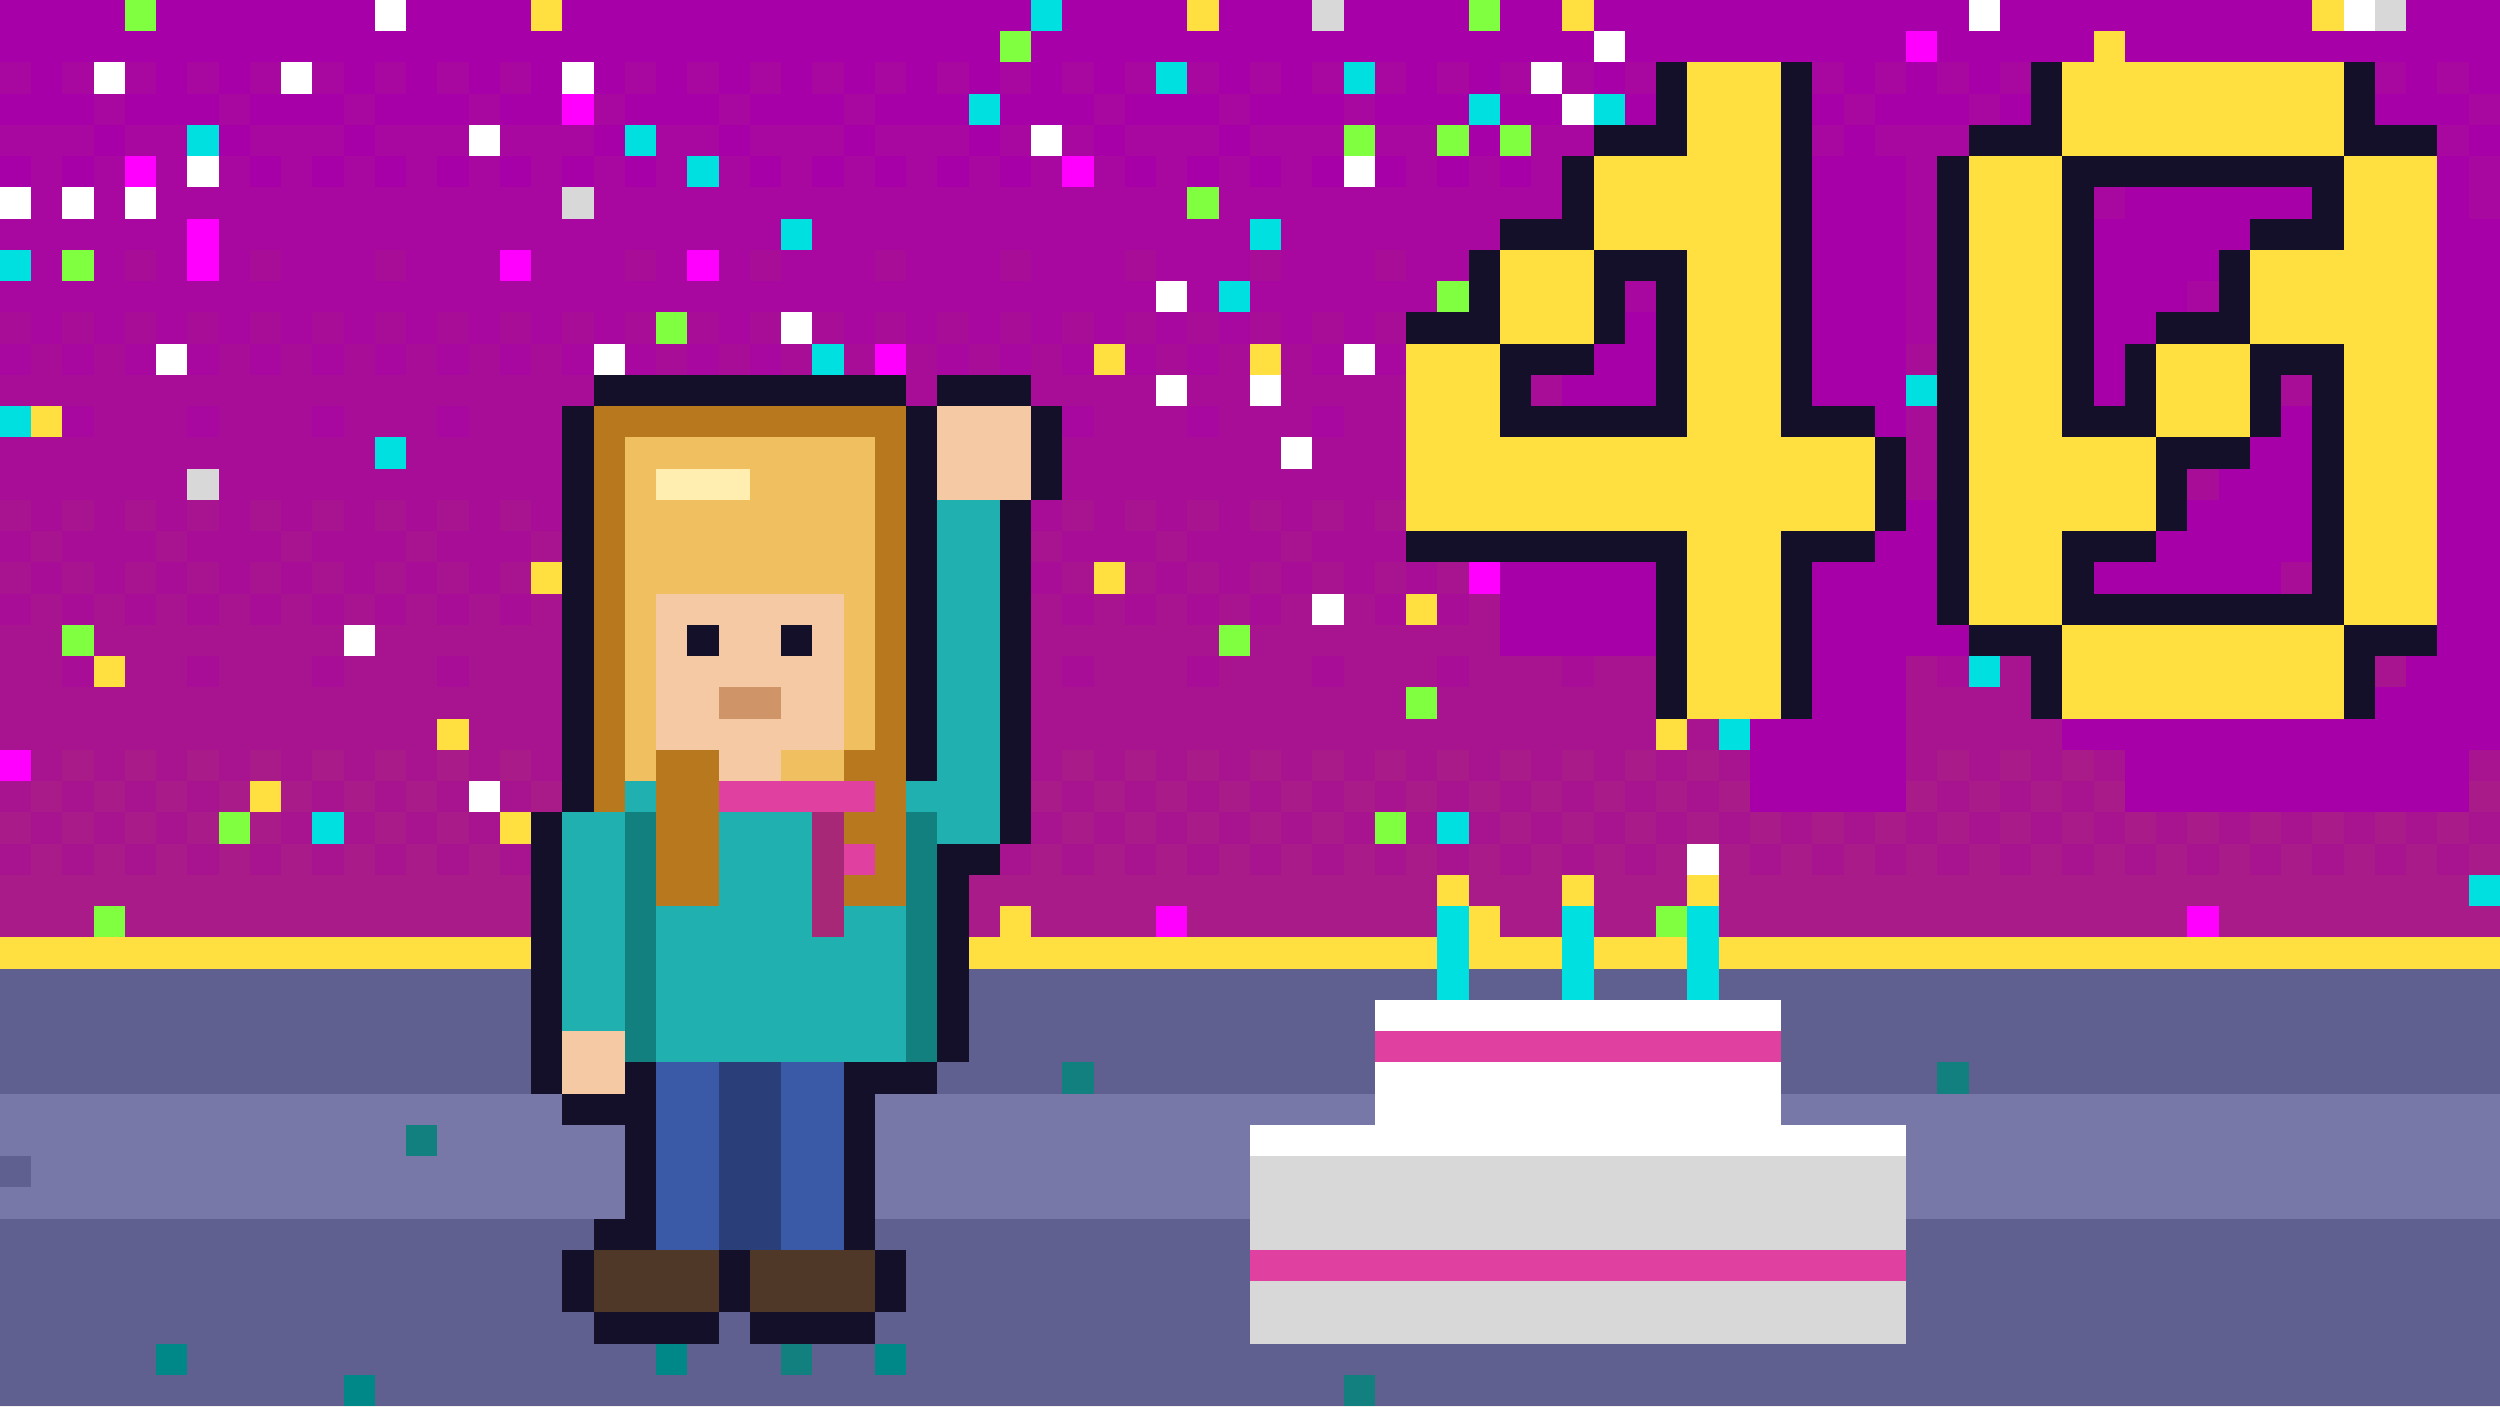
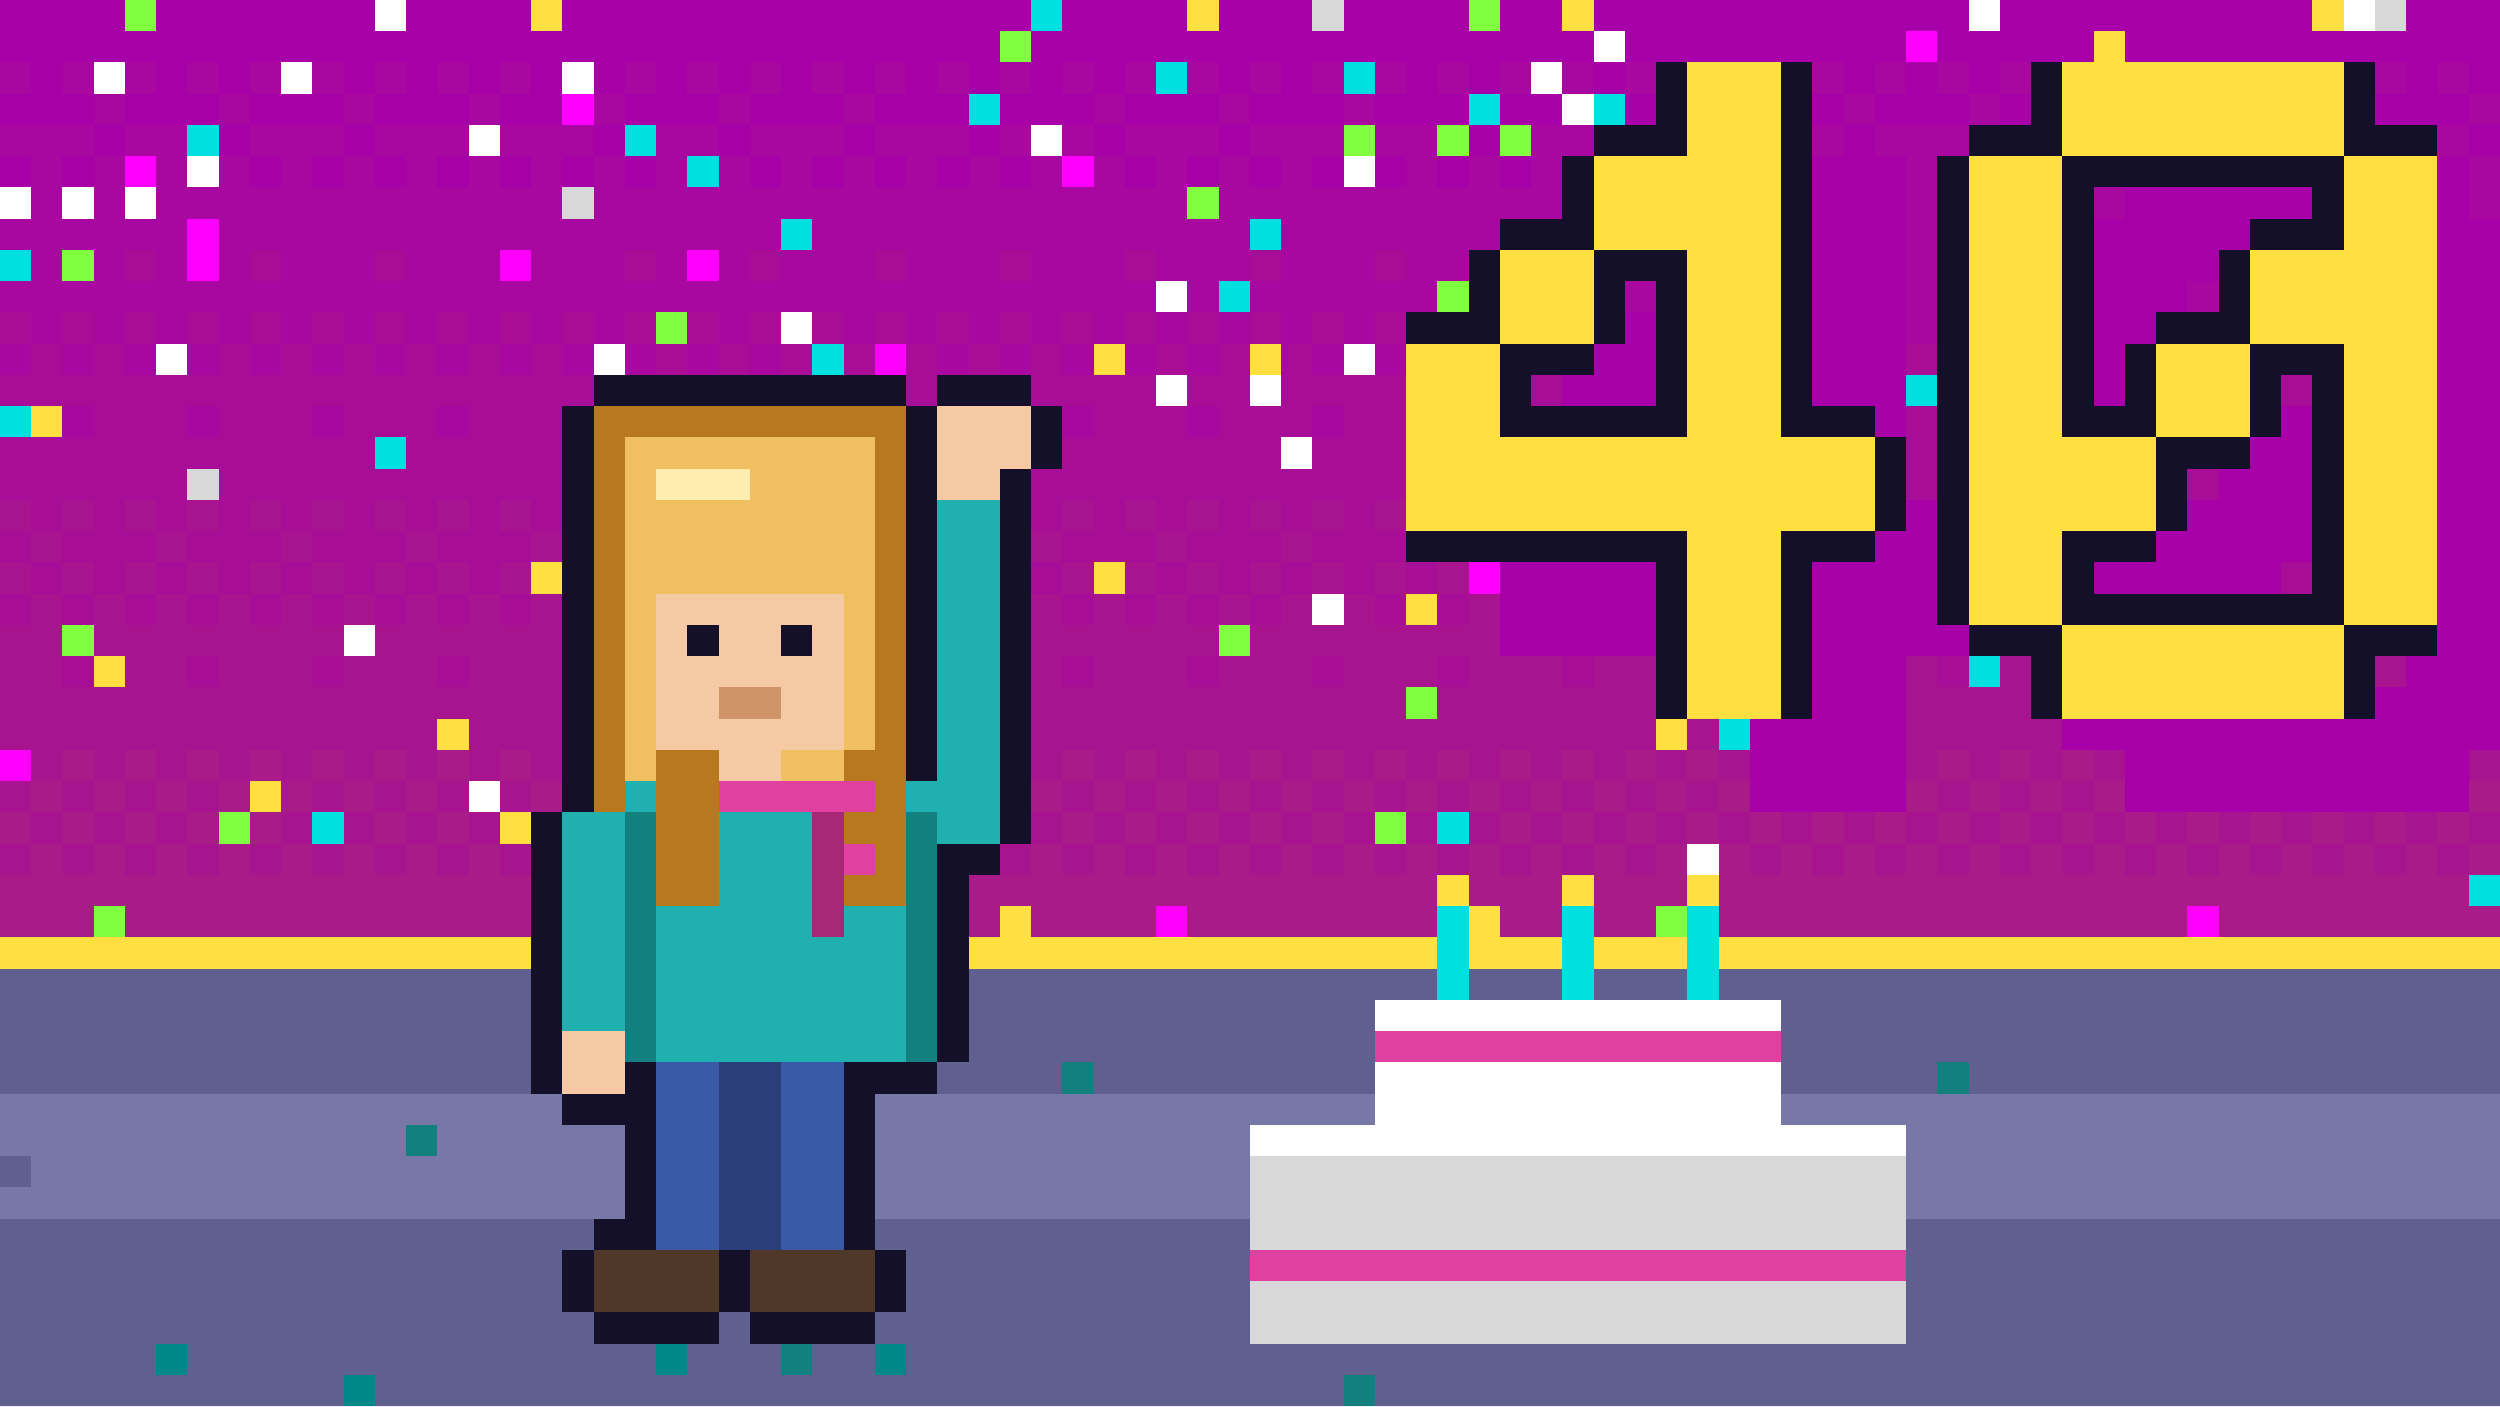
<svg xmlns="http://www.w3.org/2000/svg" viewBox="0 0 640 360" width="640" height="360" shape-rendering="crispEdges" role="img" aria-label="Pixel art: Amanda at her fortieth birthday, cake and confetti">
  <path fill="#a800a8" d="M0 0h32v8h-32zM40 0h56v8h-56zM104 0h32v8h-32zM144 0h120v8h-120zM272 0h32v8h-32zM312 0h24v8h-24zM344 0h32v8h-32zM384 0h16v8h-16zM408 0h96v8h-96zM512 0h80v8h-80zM616 0h24v8h-24zM0 8h256v8h-256zM264 8h144v8h-144zM416 8h72v8h-72zM496 8h40v8h-40zM544 8h96v8h-96zM8 16h8v8h-8zM40 16h8v8h-8zM56 16h8v8h-8zM88 16h8v8h-8zM104 16h8v8h-8zM120 16h8v8h-8zM136 16h8v8h-8zM152 16h8v8h-8zM168 16h8v8h-8zM184 16h8v8h-8zM200 16h8v8h-8zM216 16h8v8h-8zM232 16h8v8h-8zM248 16h8v8h-8zM264 16h8v8h-8zM280 16h8v8h-8zM312 16h8v8h-8zM328 16h8v8h-8zM360 16h8v8h-8zM376 16h8v8h-8zM408 16h8v8h-8zM472 16h8v8h-8zM488 16h8v8h-8zM504 16h8v8h-8zM616 16h8v8h-8zM632 16h8v8h-8zM0 24h24v8h-24zM32 24h24v8h-24zM64 24h24v8h-24zM96 24h24v8h-24zM128 24h16v8h-16zM160 24h24v8h-24zM192 24h24v8h-24zM224 24h24v8h-24zM256 24h24v8h-24zM288 24h24v8h-24zM320 24h24v8h-24zM352 24h24v8h-24zM384 24h16v8h-16zM416 24h8v8h-8zM464 24h8v8h-8zM480 24h24v8h-24zM512 24h8v8h-8zM608 24h24v8h-24zM24 32h8v8h-8zM56 32h8v8h-8zM88 32h8v8h-8zM152 32h8v8h-8zM184 32h8v8h-8zM216 32h8v8h-8zM248 32h8v8h-8zM280 32h8v8h-8zM312 32h8v8h-8zM376 32h8v8h-8zM472 32h8v8h-8zM632 32h8v8h-8zM0 40h8v8h-8zM16 40h8v8h-8zM64 40h8v8h-8zM80 40h8v8h-8zM96 40h8v8h-8zM112 40h8v8h-8zM128 40h8v8h-8zM144 40h8v8h-8zM160 40h8v8h-8zM192 40h8v8h-8zM208 40h8v8h-8zM224 40h8v8h-8zM240 40h8v8h-8zM256 40h8v8h-8zM288 40h8v8h-8zM304 40h8v8h-8zM320 40h8v8h-8zM336 40h8v8h-8zM352 40h8v8h-8zM368 40h8v8h-8zM384 40h8v8h-8z" />
  <path fill="#a807a0" d="M0 16h8v8h-8zM16 16h8v8h-8zM32 16h8v8h-8zM48 16h8v8h-8zM64 16h8v8h-8zM80 16h8v8h-8zM96 16h8v8h-8zM112 16h8v8h-8zM128 16h8v8h-8zM160 16h8v8h-8zM176 16h8v8h-8zM192 16h8v8h-8zM208 16h8v8h-8zM224 16h8v8h-8zM240 16h8v8h-8zM256 16h8v8h-8zM272 16h8v8h-8zM288 16h8v8h-8zM304 16h8v8h-8zM320 16h8v8h-8zM336 16h8v8h-8zM352 16h8v8h-8zM368 16h8v8h-8zM384 16h8v8h-8zM400 16h8v8h-8zM416 16h8v8h-8zM464 16h8v8h-8zM480 16h8v8h-8zM496 16h8v8h-8zM512 16h8v8h-8zM608 16h8v8h-8zM624 16h8v8h-8zM24 24h8v8h-8zM56 24h8v8h-8zM88 24h8v8h-8zM120 24h8v8h-8zM152 24h8v8h-8zM184 24h8v8h-8zM216 24h8v8h-8zM280 24h8v8h-8zM312 24h8v8h-8zM344 24h8v8h-8zM472 24h8v8h-8zM504 24h8v8h-8zM632 24h8v8h-8zM0 32h24v8h-24zM32 32h16v8h-16zM64 32h24v8h-24zM96 32h24v8h-24zM128 32h24v8h-24zM168 32h16v8h-16zM192 32h24v8h-24zM224 32h24v8h-24zM256 32h8v8h-8zM272 32h8v8h-8zM288 32h24v8h-24zM320 32h24v8h-24zM352 32h16v8h-16zM392 32h16v8h-16zM464 32h8v8h-8zM480 32h24v8h-24zM624 32h8v8h-8zM8 40h8v8h-8zM24 40h8v8h-8zM40 40h8v8h-8zM56 40h8v8h-8zM72 40h8v8h-8zM88 40h8v8h-8zM104 40h8v8h-8zM120 40h8v8h-8zM136 40h8v8h-8zM152 40h8v8h-8zM168 40h8v8h-8zM184 40h8v8h-8zM200 40h8v8h-8zM216 40h8v8h-8zM232 40h8v8h-8zM248 40h8v8h-8zM264 40h8v8h-8zM280 40h8v8h-8zM296 40h8v8h-8zM312 40h8v8h-8zM328 40h8v8h-8zM360 40h8v8h-8zM376 40h8v8h-8zM392 40h8v8h-8zM488 40h8v8h-8zM632 40h8v8h-8zM8 48h8v8h-8zM24 48h8v8h-8zM40 48h104v8h-104zM152 48h152v8h-152zM312 48h88v8h-88zM488 48h8v8h-8zM536 48h8v8h-8zM632 48h8v8h-8zM0 56h48v8h-48zM56 56h144v8h-144zM208 56h112v8h-112zM328 56h56v8h-56zM488 56h8v8h-8zM8 64h8v8h-8zM24 64h8v8h-8zM40 64h8v8h-8zM56 64h8v8h-8zM72 64h24v8h-24zM104 64h24v8h-24zM136 64h24v8h-24zM168 64h8v8h-8zM184 64h8v8h-8zM200 64h24v8h-24zM232 64h24v8h-24zM264 64h24v8h-24zM296 64h24v8h-24zM328 64h24v8h-24zM360 64h16v8h-16zM488 64h8v8h-8zM0 72h296v8h-296zM304 72h8v8h-8zM320 72h48v8h-48zM416 72h8v8h-8zM488 72h8v8h-8zM560 72h8v8h-8zM8 80h8v8h-8zM24 80h8v8h-8zM40 80h8v8h-8zM56 80h8v8h-8zM72 80h8v8h-8zM88 80h8v8h-8zM104 80h8v8h-8zM120 80h8v8h-8zM136 80h8v8h-8zM152 80h8v8h-8zM184 80h8v8h-8zM216 80h8v8h-8zM232 80h8v8h-8zM248 80h8v8h-8zM264 80h8v8h-8zM280 80h8v8h-8zM296 80h8v8h-8zM312 80h8v8h-8zM328 80h8v8h-8zM344 80h8v8h-8zM488 80h8v8h-8zM0 88h8v8h-8zM16 88h8v8h-8zM32 88h8v8h-8zM48 88h8v8h-8zM64 88h8v8h-8zM80 88h8v8h-8zM96 88h8v8h-8zM112 88h8v8h-8zM128 88h8v8h-8zM144 88h8v8h-8zM160 88h8v8h-8zM176 88h8v8h-8zM192 88h8v8h-8zM240 88h8v8h-8zM256 88h8v8h-8zM272 88h8v8h-8zM288 88h8v8h-8zM304 88h8v8h-8zM336 88h8v8h-8zM352 88h8v8h-8zM16 104h8v8h-8zM48 104h8v8h-8zM80 104h8v8h-8zM112 104h8v8h-8zM272 104h8v8h-8zM304 104h8v8h-8zM336 104h8v8h-8z" />
-   <path fill="#a80d98" d="M32 64h8v8h-8zM64 64h8v8h-8zM96 64h8v8h-8zM160 64h8v8h-8zM192 64h8v8h-8zM224 64h8v8h-8zM256 64h8v8h-8zM288 64h8v8h-8zM320 64h8v8h-8zM352 64h8v8h-8zM0 80h8v8h-8zM16 80h8v8h-8zM32 80h8v8h-8zM48 80h8v8h-8zM64 80h8v8h-8zM80 80h8v8h-8zM96 80h8v8h-8zM112 80h8v8h-8zM128 80h8v8h-8zM144 80h8v8h-8zM160 80h8v8h-8zM176 80h8v8h-8zM192 80h8v8h-8zM208 80h8v8h-8zM224 80h8v8h-8zM240 80h8v8h-8zM256 80h8v8h-8zM272 80h8v8h-8zM288 80h8v8h-8zM304 80h8v8h-8zM320 80h8v8h-8zM336 80h8v8h-8zM352 80h8v8h-8zM8 88h8v8h-8zM24 88h8v8h-8zM56 88h8v8h-8zM72 88h8v8h-8zM88 88h8v8h-8zM104 88h8v8h-8zM120 88h8v8h-8zM136 88h8v8h-8zM168 88h8v8h-8zM184 88h8v8h-8zM200 88h8v8h-8zM216 88h8v8h-8zM232 88h8v8h-8zM248 88h8v8h-8zM264 88h8v8h-8zM296 88h8v8h-8zM312 88h8v8h-8zM328 88h8v8h-8zM488 88h8v8h-8zM0 96h152v8h-152zM232 96h8v8h-8zM264 96h32v8h-32zM304 96h16v8h-16zM328 96h32v8h-32zM392 96h8v8h-8zM584 96h8v8h-8zM24 104h24v8h-24zM56 104h24v8h-24zM88 104h24v8h-24zM120 104h24v8h-24zM280 104h24v8h-24zM312 104h24v8h-24zM344 104h16v8h-16zM488 104h8v8h-8zM0 112h96v8h-96zM104 112h40v8h-40zM272 112h56v8h-56zM336 112h24v8h-24zM488 112h8v8h-8zM0 120h48v8h-48zM56 120h88v8h-88zM272 120h88v8h-88zM488 120h8v8h-8zM560 120h8v8h-8zM8 128h8v8h-8zM24 128h8v8h-8zM40 128h8v8h-8zM56 128h8v8h-8zM72 128h8v8h-8zM88 128h8v8h-8zM104 128h8v8h-8zM120 128h8v8h-8zM136 128h8v8h-8zM264 128h8v8h-8zM280 128h8v8h-8zM296 128h8v8h-8zM312 128h8v8h-8zM328 128h8v8h-8zM344 128h8v8h-8zM0 136h8v8h-8zM16 136h24v8h-24zM48 136h24v8h-24zM80 136h24v8h-24zM112 136h24v8h-24zM272 136h24v8h-24zM304 136h24v8h-24zM336 136h24v8h-24zM8 144h8v8h-8zM24 144h8v8h-8zM40 144h8v8h-8zM56 144h8v8h-8zM72 144h8v8h-8zM88 144h8v8h-8zM104 144h8v8h-8zM120 144h8v8h-8zM264 144h8v8h-8zM296 144h8v8h-8zM312 144h8v8h-8zM328 144h8v8h-8zM344 144h8v8h-8zM360 144h8v8h-8zM584 144h8v8h-8zM0 152h8v8h-8zM16 152h8v8h-8zM32 152h8v8h-8zM48 152h8v8h-8zM64 152h8v8h-8zM80 152h8v8h-8zM96 152h8v8h-8zM112 152h8v8h-8zM128 152h8v8h-8zM272 152h8v8h-8zM288 152h8v8h-8zM304 152h8v8h-8zM320 152h8v8h-8zM352 152h8v8h-8zM368 152h8v8h-8zM16 168h8v8h-8zM48 168h8v8h-8zM80 168h8v8h-8zM112 168h8v8h-8zM272 168h8v8h-8zM304 168h8v8h-8zM336 168h8v8h-8zM368 168h8v8h-8zM400 168h8v8h-8zM496 168h8v8h-8z" />
+   <path fill="#a80d98" d="M32 64h8v8h-8zM64 64h8v8h-8zM96 64h8v8h-8zM160 64h8v8h-8zM192 64h8v8h-8zM224 64h8v8h-8zM256 64h8v8h-8zM288 64h8v8h-8zM320 64h8v8h-8zM352 64h8v8h-8zM0 80h8v8h-8zM16 80h8v8h-8zM32 80h8v8h-8zM48 80h8v8h-8zM64 80h8v8h-8zM80 80h8v8h-8zM96 80h8v8h-8zM112 80h8v8h-8zM128 80h8v8h-8zM144 80h8v8h-8zM160 80h8v8h-8zM176 80h8v8h-8zM192 80h8v8h-8zM208 80h8v8h-8zM224 80h8v8h-8zM240 80h8v8h-8zM256 80h8v8h-8zM272 80h8v8h-8zM288 80h8v8h-8zM304 80h8v8h-8zM320 80h8v8h-8zM336 80h8v8h-8zM352 80h8v8h-8zM8 88h8v8h-8zM24 88h8v8h-8zM56 88h8v8h-8zM72 88h8v8h-8zM88 88h8v8h-8zM104 88h8v8h-8zM120 88h8v8h-8zM136 88h8v8h-8zM168 88h8v8h-8zM184 88h8v8h-8zM200 88h8v8h-8zM216 88h8v8h-8zM232 88h8v8h-8zM248 88h8v8h-8zM264 88h8v8h-8zM296 88h8v8h-8zM312 88h8v8h-8zM328 88h8v8h-8zM488 88h8v8h-8zM0 96h152v8h-152zM232 96h8v8h-8zM264 96h32v8h-32zM304 96h16v8h-16zM328 96h32v8h-32zM392 96h8v8h-8zM584 96h8v8h-8zM24 104h24v8h-24zM56 104h24v8h-24zM88 104h24v8h-24zM120 104h24v8h-24zM280 104h24v8h-24zM312 104h24v8h-24zM344 104h16v8h-16zM488 104h8v8h-8zM0 112h96v8h-96zM104 112h40v8h-40zM272 112h56v8h-56zM336 112h24v8h-24zM488 112h8v8h-8zM0 120h48v8h-48zM56 120h88v8h-88zM264 120h96v8h-96zM488 120h8v8h-8zM560 120h8v8h-8zM8 128h8v8h-8zM24 128h8v8h-8zM40 128h8v8h-8zM56 128h8v8h-8zM72 128h8v8h-8zM88 128h8v8h-8zM104 128h8v8h-8zM120 128h8v8h-8zM136 128h8v8h-8zM264 128h8v8h-8zM280 128h8v8h-8zM296 128h8v8h-8zM312 128h8v8h-8zM328 128h8v8h-8zM344 128h8v8h-8zM0 136h8v8h-8zM16 136h24v8h-24zM48 136h24v8h-24zM80 136h24v8h-24zM112 136h24v8h-24zM272 136h24v8h-24zM304 136h24v8h-24zM336 136h24v8h-24zM8 144h8v8h-8zM24 144h8v8h-8zM40 144h8v8h-8zM56 144h8v8h-8zM72 144h8v8h-8zM88 144h8v8h-8zM104 144h8v8h-8zM120 144h8v8h-8zM264 144h8v8h-8zM296 144h8v8h-8zM312 144h8v8h-8zM328 144h8v8h-8zM344 144h8v8h-8zM360 144h8v8h-8zM584 144h8v8h-8zM0 152h8v8h-8zM16 152h8v8h-8zM32 152h8v8h-8zM48 152h8v8h-8zM64 152h8v8h-8zM80 152h8v8h-8zM96 152h8v8h-8zM112 152h8v8h-8zM128 152h8v8h-8zM272 152h8v8h-8zM288 152h8v8h-8zM304 152h8v8h-8zM320 152h8v8h-8zM352 152h8v8h-8zM368 152h8v8h-8zM16 168h8v8h-8zM48 168h8v8h-8zM80 168h8v8h-8zM112 168h8v8h-8zM272 168h8v8h-8zM304 168h8v8h-8zM336 168h8v8h-8zM368 168h8v8h-8zM400 168h8v8h-8zM496 168h8v8h-8z" />
  <path fill="#a81490" d="M0 128h8v8h-8zM16 128h8v8h-8zM32 128h8v8h-8zM48 128h8v8h-8zM64 128h8v8h-8zM80 128h8v8h-8zM96 128h8v8h-8zM112 128h8v8h-8zM128 128h8v8h-8zM272 128h8v8h-8zM288 128h8v8h-8zM304 128h8v8h-8zM320 128h8v8h-8zM336 128h8v8h-8zM352 128h8v8h-8zM8 136h8v8h-8zM40 136h8v8h-8zM72 136h8v8h-8zM104 136h8v8h-8zM136 136h8v8h-8zM264 136h8v8h-8zM296 136h8v8h-8zM328 136h8v8h-8zM0 144h8v8h-8zM16 144h8v8h-8zM32 144h8v8h-8zM48 144h8v8h-8zM64 144h8v8h-8zM80 144h8v8h-8zM96 144h8v8h-8zM112 144h8v8h-8zM128 144h8v8h-8zM272 144h8v8h-8zM288 144h8v8h-8zM304 144h8v8h-8zM320 144h8v8h-8zM336 144h8v8h-8zM352 144h8v8h-8zM368 144h8v8h-8zM8 152h8v8h-8zM24 152h8v8h-8zM40 152h8v8h-8zM56 152h8v8h-8zM72 152h8v8h-8zM88 152h8v8h-8zM104 152h8v8h-8zM120 152h8v8h-8zM136 152h8v8h-8zM264 152h8v8h-8zM280 152h8v8h-8zM296 152h8v8h-8zM312 152h8v8h-8zM328 152h8v8h-8zM344 152h8v8h-8zM376 152h8v8h-8zM0 160h16v8h-16zM24 160h64v8h-64zM96 160h48v8h-48zM264 160h48v8h-48zM320 160h64v8h-64zM0 168h16v8h-16zM32 168h16v8h-16zM56 168h24v8h-24zM88 168h24v8h-24zM120 168h24v8h-24zM264 168h8v8h-8zM280 168h24v8h-24zM312 168h24v8h-24zM344 168h24v8h-24zM376 168h24v8h-24zM408 168h16v8h-16zM488 168h8v8h-8zM512 168h8v8h-8zM608 168h8v8h-8zM0 176h144v8h-144zM264 176h96v8h-96zM368 176h56v8h-56zM488 176h32v8h-32zM0 184h112v8h-112zM120 184h24v8h-24zM264 184h160v8h-160zM432 184h8v8h-8zM488 184h40v8h-40zM8 192h8v8h-8zM24 192h8v8h-8zM40 192h8v8h-8zM56 192h8v8h-8zM72 192h8v8h-8zM88 192h8v8h-8zM104 192h8v8h-8zM120 192h8v8h-8zM136 192h8v8h-8zM264 192h8v8h-8zM280 192h8v8h-8zM296 192h8v8h-8zM312 192h8v8h-8zM328 192h8v8h-8zM344 192h8v8h-8zM360 192h8v8h-8zM376 192h8v8h-8zM392 192h8v8h-8zM408 192h8v8h-8zM424 192h8v8h-8zM440 192h8v8h-8zM488 192h8v8h-8zM504 192h8v8h-8zM520 192h8v8h-8zM536 192h8v8h-8zM632 192h8v8h-8zM0 200h8v8h-8zM16 200h8v8h-8zM32 200h8v8h-8zM48 200h8v8h-8zM80 200h8v8h-8zM96 200h8v8h-8zM112 200h8v8h-8zM128 200h8v8h-8zM272 200h8v8h-8zM288 200h8v8h-8zM304 200h8v8h-8zM320 200h8v8h-8zM336 200h8v8h-8zM352 200h8v8h-8zM368 200h8v8h-8zM384 200h8v8h-8zM400 200h8v8h-8zM416 200h8v8h-8zM432 200h8v8h-8zM496 200h8v8h-8zM512 200h8v8h-8zM528 200h8v8h-8zM8 208h8v8h-8zM24 208h8v8h-8zM40 208h8v8h-8zM72 208h8v8h-8zM88 208h8v8h-8zM104 208h8v8h-8zM120 208h8v8h-8zM264 208h8v8h-8zM280 208h8v8h-8zM296 208h8v8h-8zM312 208h8v8h-8zM328 208h8v8h-8zM344 208h8v8h-8zM360 208h8v8h-8zM376 208h8v8h-8zM392 208h8v8h-8zM408 208h8v8h-8zM424 208h8v8h-8zM440 208h8v8h-8zM456 208h8v8h-8zM472 208h8v8h-8zM488 208h8v8h-8zM504 208h8v8h-8zM520 208h8v8h-8zM536 208h8v8h-8zM552 208h8v8h-8zM568 208h8v8h-8zM584 208h8v8h-8zM600 208h8v8h-8zM616 208h8v8h-8zM632 208h8v8h-8zM0 216h8v8h-8zM16 216h8v8h-8zM32 216h8v8h-8zM48 216h8v8h-8zM64 216h8v8h-8zM80 216h8v8h-8zM96 216h8v8h-8zM112 216h8v8h-8zM128 216h8v8h-8zM256 216h8v8h-8zM272 216h8v8h-8zM288 216h8v8h-8zM304 216h8v8h-8zM320 216h8v8h-8zM336 216h8v8h-8zM352 216h8v8h-8zM368 216h8v8h-8zM384 216h8v8h-8zM400 216h8v8h-8zM416 216h8v8h-8zM448 216h8v8h-8zM464 216h8v8h-8zM480 216h8v8h-8zM496 216h8v8h-8zM512 216h8v8h-8zM528 216h8v8h-8zM544 216h8v8h-8zM560 216h8v8h-8zM576 216h8v8h-8zM592 216h8v8h-8zM608 216h8v8h-8zM624 216h8v8h-8z" />
  <path fill="#a81b88" d="M16 192h8v8h-8zM32 192h8v8h-8zM48 192h8v8h-8zM64 192h8v8h-8zM80 192h8v8h-8zM96 192h8v8h-8zM112 192h8v8h-8zM128 192h8v8h-8zM272 192h8v8h-8zM288 192h8v8h-8zM304 192h8v8h-8zM320 192h8v8h-8zM336 192h8v8h-8zM352 192h8v8h-8zM368 192h8v8h-8zM384 192h8v8h-8zM400 192h8v8h-8zM416 192h8v8h-8zM432 192h8v8h-8zM496 192h8v8h-8zM512 192h8v8h-8zM528 192h8v8h-8zM8 200h8v8h-8zM24 200h8v8h-8zM40 200h8v8h-8zM56 200h8v8h-8zM72 200h8v8h-8zM88 200h8v8h-8zM104 200h8v8h-8zM136 200h8v8h-8zM264 200h8v8h-8zM280 200h8v8h-8zM296 200h8v8h-8zM312 200h8v8h-8zM328 200h8v8h-8zM344 200h8v8h-8zM360 200h8v8h-8zM376 200h8v8h-8zM392 200h8v8h-8zM408 200h8v8h-8zM424 200h8v8h-8zM440 200h8v8h-8zM488 200h8v8h-8zM504 200h8v8h-8zM520 200h8v8h-8zM536 200h8v8h-8zM632 200h8v8h-8zM0 208h8v8h-8zM16 208h8v8h-8zM32 208h8v8h-8zM48 208h8v8h-8zM64 208h8v8h-8zM96 208h8v8h-8zM112 208h8v8h-8zM272 208h8v8h-8zM288 208h8v8h-8zM304 208h8v8h-8zM320 208h8v8h-8zM336 208h8v8h-8zM384 208h8v8h-8zM400 208h8v8h-8zM416 208h8v8h-8zM432 208h8v8h-8zM448 208h8v8h-8zM464 208h8v8h-8zM480 208h8v8h-8zM496 208h8v8h-8zM512 208h8v8h-8zM528 208h8v8h-8zM544 208h8v8h-8zM560 208h8v8h-8zM576 208h8v8h-8zM592 208h8v8h-8zM608 208h8v8h-8zM624 208h8v8h-8zM8 216h8v8h-8zM24 216h8v8h-8zM40 216h8v8h-8zM56 216h8v8h-8zM72 216h8v8h-8zM88 216h8v8h-8zM104 216h8v8h-8zM120 216h8v8h-8zM264 216h8v8h-8zM280 216h8v8h-8zM296 216h8v8h-8zM312 216h8v8h-8zM328 216h8v8h-8zM344 216h8v8h-8zM360 216h8v8h-8zM376 216h8v8h-8zM392 216h8v8h-8zM408 216h8v8h-8zM424 216h8v8h-8zM440 216h8v8h-8zM456 216h8v8h-8zM472 216h8v8h-8zM488 216h8v8h-8zM504 216h8v8h-8zM520 216h8v8h-8zM536 216h8v8h-8zM552 216h8v8h-8zM568 216h8v8h-8zM584 216h8v8h-8zM600 216h8v8h-8zM616 216h8v8h-8zM632 216h8v8h-8zM0 224h136v8h-136zM248 224h120v8h-120zM376 224h24v8h-24zM408 224h24v8h-24zM440 224h192v8h-192zM0 232h24v8h-24zM32 232h104v8h-104zM248 232h8v8h-8zM264 232h32v8h-32zM304 232h64v8h-64zM384 232h16v8h-16zM408 232h16v8h-16zM440 232h120v8h-120zM568 232h72v8h-72z" />
  <path fill="#008888" d="M40 344h8v8h-8zM168 344h8v8h-8zM224 344h8v8h-8zM88 352h8v8h-8z" />
  <path fill="#2a3f7a" d="M184 272h16v8h-16zM184 280h16v8h-16zM184 288h16v8h-16zM184 296h16v8h-16zM184 304h16v8h-16zM184 312h16v8h-16z" />
  <path fill="#7878a8" d="M0 280h144v8h-144zM224 280h128v8h-128zM456 280h184v8h-184zM0 288h104v8h-104zM112 288h48v8h-48zM224 288h96v8h-96zM488 288h152v8h-152zM8 296h152v8h-152zM224 296h96v8h-96zM488 296h152v8h-152zM0 304h160v8h-160zM224 304h96v8h-96zM488 304h152v8h-152z" />
  <path fill="#b8781e" d="M152 104h80v8h-80zM152 112h8v8h-8zM224 112h8v8h-8zM152 120h8v8h-8zM224 120h8v8h-8zM152 128h8v8h-8zM224 128h8v8h-8zM152 136h8v8h-8zM224 136h8v8h-8zM152 144h8v8h-8zM224 144h8v8h-8zM152 152h8v8h-8zM224 152h8v8h-8zM152 160h8v8h-8zM224 160h8v8h-8zM152 168h8v8h-8zM224 168h8v8h-8zM152 176h8v8h-8zM224 176h8v8h-8zM152 184h8v8h-8zM224 184h8v8h-8zM152 192h8v8h-8zM168 192h16v8h-16zM216 192h16v8h-16zM152 200h8v8h-8zM168 200h16v8h-16zM224 200h8v8h-8zM168 208h16v8h-16zM216 208h16v8h-16zM168 216h16v8h-16zM224 216h8v8h-8zM168 224h16v8h-16zM216 224h16v8h-16z" />
  <path fill="#ffeeb0" d="M168 120h24v8h-24z" />
  <path fill="#a82878" d="M208 208h8v8h-8zM208 216h8v8h-8zM208 224h8v8h-8zM208 232h8v8h-8z" />
  <path fill="#a800a8" d="M464 40h24v8h-24zM624 40h8v8h-8zM464 48h24v8h-24zM544 48h48v8h-48zM624 48h8v8h-8zM464 56h24v8h-24zM536 56h40v8h-40zM624 56h16v8h-16zM464 64h24v8h-24zM536 64h32v8h-32zM624 64h16v8h-16zM464 72h24v8h-24zM536 72h24v8h-24zM624 72h16v8h-16zM416 80h8v8h-8zM464 80h24v8h-24zM536 80h16v8h-16zM624 80h16v8h-16zM408 88h16v8h-16zM464 88h24v8h-24zM536 88h8v8h-8zM624 88h16v8h-16zM400 96h24v8h-24zM464 96h24v8h-24zM536 96h8v8h-8zM624 96h16v8h-16zM480 104h8v8h-8zM584 104h8v8h-8zM624 104h16v8h-16zM576 112h16v8h-16zM624 112h16v8h-16zM568 120h24v8h-24zM624 120h16v8h-16zM488 128h8v8h-8zM560 128h32v8h-32zM624 128h16v8h-16zM480 136h16v8h-16zM552 136h40v8h-40zM624 136h16v8h-16zM384 144h40v8h-40zM464 144h32v8h-32zM536 144h48v8h-48zM624 144h16v8h-16zM384 152h40v8h-40zM464 152h32v8h-32zM624 152h16v8h-16zM384 160h40v8h-40zM464 160h40v8h-40zM624 160h16v8h-16zM464 168h24v8h-24zM616 168h24v8h-24zM464 176h24v8h-24zM608 176h32v8h-32zM448 184h40v8h-40zM528 184h112v8h-112zM448 192h40v8h-40zM544 192h88v8h-88zM448 200h40v8h-40zM544 200h88v8h-88z" />
  <path fill="#cf9468" d="M184 176h16v8h-16z" />
  <path fill="#12807f" d="M160 208h8v8h-8zM232 208h8v8h-8zM160 216h8v8h-8zM232 216h8v8h-8zM160 224h8v8h-8zM232 224h8v8h-8zM160 232h8v8h-8zM232 232h8v8h-8zM160 240h8v8h-8zM232 240h8v8h-8zM160 248h8v8h-8zM232 248h8v8h-8zM160 256h8v8h-8zM232 256h8v8h-8zM160 264h8v8h-8zM232 264h8v8h-8zM272 272h8v8h-8zM496 272h8v8h-8zM104 288h8v8h-8zM200 344h8v8h-8zM344 352h8v8h-8z" />
  <path fill="#503828" d="M152 320h32v8h-32zM192 320h32v8h-32zM152 328h32v8h-32zM192 328h32v8h-32z" />
  <path fill="#00e0e0" d="M264 0h8v8h-8zM296 16h8v8h-8zM344 16h8v8h-8zM248 24h8v8h-8zM376 24h8v8h-8zM408 24h8v8h-8zM48 32h8v8h-8zM160 32h8v8h-8zM176 40h8v8h-8zM200 56h8v8h-8zM320 56h8v8h-8zM0 64h8v8h-8zM312 72h8v8h-8zM208 88h8v8h-8zM488 96h8v8h-8zM0 104h8v8h-8zM96 112h8v8h-8zM504 168h8v8h-8zM440 184h8v8h-8zM80 208h8v8h-8zM368 208h8v8h-8zM632 224h8v8h-8zM368 232h8v8h-8zM400 232h8v8h-8zM432 232h8v8h-8zM368 240h8v8h-8zM400 240h8v8h-8zM432 240h8v8h-8zM368 248h8v8h-8zM400 248h8v8h-8zM432 248h8v8h-8z" />
  <path fill="#3a5aa8" d="M168 272h16v8h-16zM200 272h16v8h-16zM168 280h16v8h-16zM200 280h16v8h-16zM168 288h16v8h-16zM200 288h16v8h-16zM168 296h16v8h-16zM200 296h16v8h-16zM168 304h16v8h-16zM200 304h16v8h-16zM168 312h16v8h-16zM200 312h16v8h-16z" />
  <path fill="#14102a" d="M176 160h8v8h-8zM200 160h8v8h-8z" />
  <path fill="#606090" d="M0 248h136v8h-136zM248 248h120v8h-120zM376 248h24v8h-24zM408 248h24v8h-24zM440 248h200v8h-200zM0 256h136v8h-136zM248 256h104v8h-104zM456 256h184v8h-184zM0 264h136v8h-136zM248 264h104v8h-104zM456 264h184v8h-184zM0 272h136v8h-136zM240 272h32v8h-32zM280 272h72v8h-72zM456 272h40v8h-40zM504 272h136v8h-136zM0 296h8v8h-8zM0 312h152v8h-152zM224 312h96v8h-96zM488 312h152v8h-152zM0 320h144v8h-144zM232 320h88v8h-88zM488 320h152v8h-152zM0 328h144v8h-144zM232 328h88v8h-88zM488 328h152v8h-152zM0 336h152v8h-152zM184 336h8v8h-8zM224 336h96v8h-96zM488 336h152v8h-152zM0 344h40v8h-40zM48 344h120v8h-120zM176 344h24v8h-24zM208 344h16v8h-16zM232 344h408v8h-408zM0 352h88v8h-88zM96 352h248v8h-248zM352 352h288v8h-288z" />
  <path fill="#d8d8d8" d="M336 0h8v8h-8zM608 0h8v8h-8zM144 48h8v8h-8zM48 120h8v8h-8zM320 296h168v8h-168zM320 304h168v8h-168zM320 312h168v8h-168zM320 328h168v8h-168zM320 336h168v8h-168z" />
  <path fill="#f0c060" d="M160 112h64v8h-64zM160 120h8v8h-8zM192 120h32v8h-32zM160 128h64v8h-64zM160 136h64v8h-64zM160 144h64v8h-64zM160 152h8v8h-8zM216 152h8v8h-8zM160 160h8v8h-8zM216 160h8v8h-8zM160 168h8v8h-8zM216 168h8v8h-8zM160 176h8v8h-8zM216 176h8v8h-8zM160 184h8v8h-8zM216 184h8v8h-8zM160 192h8v8h-8zM200 192h16v8h-16z" />
  <path fill="#80ff40" d="M32 0h8v8h-8zM376 0h8v8h-8zM256 8h8v8h-8zM344 32h8v8h-8zM368 32h8v8h-8zM384 32h8v8h-8zM304 48h8v8h-8zM16 64h8v8h-8zM368 72h8v8h-8zM168 80h8v8h-8zM16 160h8v8h-8zM312 160h8v8h-8zM360 176h8v8h-8zM56 208h8v8h-8zM352 208h8v8h-8zM24 232h8v8h-8zM424 232h8v8h-8z" />
  <path fill="#e040a0" d="M184 200h40v8h-40zM216 216h8v8h-8zM352 264h104v8h-104zM320 320h168v8h-168z" />
-   <path fill="#14102a" d="M424 16h8v8h-8zM456 16h8v8h-8zM520 16h8v8h-8zM600 16h8v8h-8zM424 24h8v8h-8zM456 24h8v8h-8zM520 24h8v8h-8zM600 24h8v8h-8zM408 32h24v8h-24zM456 32h8v8h-8zM504 32h24v8h-24zM600 32h24v8h-24zM400 40h8v8h-8zM456 40h8v8h-8zM496 40h8v8h-8zM528 40h72v8h-72zM400 48h8v8h-8zM456 48h8v8h-8zM496 48h8v8h-8zM528 48h8v8h-8zM592 48h8v8h-8zM384 56h24v8h-24zM456 56h8v8h-8zM496 56h8v8h-8zM528 56h8v8h-8zM576 56h24v8h-24zM376 64h8v8h-8zM408 64h24v8h-24zM456 64h8v8h-8zM496 64h8v8h-8zM528 64h8v8h-8zM568 64h8v8h-8zM376 72h8v8h-8zM408 72h8v8h-8zM424 72h8v8h-8zM456 72h8v8h-8zM496 72h8v8h-8zM528 72h8v8h-8zM568 72h8v8h-8zM360 80h24v8h-24zM408 80h8v8h-8zM424 80h8v8h-8zM456 80h8v8h-8zM496 80h8v8h-8zM528 80h8v8h-8zM552 80h24v8h-24zM384 88h24v8h-24zM424 88h8v8h-8zM456 88h8v8h-8zM496 88h8v8h-8zM528 88h8v8h-8zM544 88h8v8h-8zM576 88h24v8h-24zM152 96h80v8h-80zM240 96h24v8h-24zM384 96h8v8h-8zM424 96h8v8h-8zM456 96h8v8h-8zM496 96h8v8h-8zM528 96h8v8h-8zM544 96h8v8h-8zM576 96h8v8h-8zM592 96h8v8h-8zM144 104h8v8h-8zM232 104h8v8h-8zM264 104h8v8h-8zM384 104h48v8h-48zM456 104h24v8h-24zM496 104h8v8h-8zM528 104h24v8h-24zM576 104h8v8h-8zM592 104h8v8h-8zM144 112h8v8h-8zM232 112h8v8h-8zM264 112h8v8h-8zM480 112h8v8h-8zM496 112h8v8h-8zM552 112h24v8h-24zM592 112h8v8h-8zM144 120h8v8h-8zM232 120h8v8h-8zM264 120h8v8h-8zM480 120h8v8h-8zM496 120h8v8h-8zM552 120h8v8h-8zM592 120h8v8h-8zM144 128h8v8h-8zM232 128h8v8h-8zM256 128h8v8h-8zM480 128h8v8h-8zM496 128h8v8h-8zM552 128h8v8h-8zM592 128h8v8h-8zM144 136h8v8h-8zM232 136h8v8h-8zM256 136h8v8h-8zM360 136h72v8h-72zM456 136h24v8h-24zM496 136h8v8h-8zM528 136h24v8h-24zM592 136h8v8h-8zM144 144h8v8h-8zM232 144h8v8h-8zM256 144h8v8h-8zM424 144h8v8h-8zM456 144h8v8h-8zM496 144h8v8h-8zM528 144h8v8h-8zM592 144h8v8h-8zM144 152h8v8h-8zM232 152h8v8h-8zM256 152h8v8h-8zM424 152h8v8h-8zM456 152h8v8h-8zM496 152h8v8h-8zM528 152h72v8h-72zM144 160h8v8h-8zM232 160h8v8h-8zM256 160h8v8h-8zM424 160h8v8h-8zM456 160h8v8h-8zM504 160h24v8h-24zM600 160h24v8h-24zM144 168h8v8h-8zM232 168h8v8h-8zM256 168h8v8h-8zM424 168h8v8h-8zM456 168h8v8h-8zM520 168h8v8h-8zM600 168h8v8h-8zM144 176h8v8h-8zM232 176h8v8h-8zM256 176h8v8h-8zM424 176h8v8h-8zM456 176h8v8h-8zM520 176h8v8h-8zM600 176h8v8h-8zM144 184h8v8h-8zM232 184h8v8h-8zM256 184h8v8h-8zM144 192h8v8h-8zM232 192h8v8h-8zM256 192h8v8h-8zM144 200h8v8h-8zM256 200h8v8h-8zM136 208h8v8h-8zM256 208h8v8h-8zM136 216h8v8h-8zM240 216h16v8h-16zM136 224h8v8h-8zM240 224h8v8h-8zM136 232h8v8h-8zM240 232h8v8h-8zM136 240h8v8h-8zM240 240h8v8h-8zM136 248h8v8h-8zM240 248h8v8h-8zM136 256h8v8h-8zM240 256h8v8h-8zM136 264h8v8h-8zM240 264h8v8h-8zM136 272h8v8h-8zM160 272h8v8h-8zM216 272h24v8h-24zM144 280h24v8h-24zM216 280h8v8h-8zM160 288h8v8h-8zM216 288h8v8h-8zM160 296h8v8h-8zM216 296h8v8h-8zM160 304h8v8h-8zM216 304h8v8h-8zM152 312h16v8h-16zM216 312h8v8h-8zM144 320h8v8h-8zM184 320h8v8h-8zM224 320h8v8h-8zM144 328h8v8h-8zM184 328h8v8h-8zM224 328h8v8h-8zM152 336h32v8h-32zM192 336h32v8h-32z" />
+   <path fill="#14102a" d="M424 16h8v8h-8zM456 16h8v8h-8zM520 16h8v8h-8zM600 16h8v8h-8zM424 24h8v8h-8zM456 24h8v8h-8zM520 24h8v8h-8zM600 24h8v8h-8zM408 32h24v8h-24zM456 32h8v8h-8zM504 32h24v8h-24zM600 32h24v8h-24zM400 40h8v8h-8zM456 40h8v8h-8zM496 40h8v8h-8zM528 40h72v8h-72zM400 48h8v8h-8zM456 48h8v8h-8zM496 48h8v8h-8zM528 48h8v8h-8zM592 48h8v8h-8zM384 56h24v8h-24zM456 56h8v8h-8zM496 56h8v8h-8zM528 56h8v8h-8zM576 56h24v8h-24zM376 64h8v8h-8zM408 64h24v8h-24zM456 64h8v8h-8zM496 64h8v8h-8zM528 64h8v8h-8zM568 64h8v8h-8zM376 72h8v8h-8zM408 72h8v8h-8zM424 72h8v8h-8zM456 72h8v8h-8zM496 72h8v8h-8zM528 72h8v8h-8zM568 72h8v8h-8zM360 80h24v8h-24zM408 80h8v8h-8zM424 80h8v8h-8zM456 80h8v8h-8zM496 80h8v8h-8zM528 80h8v8h-8zM552 80h24v8h-24zM384 88h24v8h-24zM424 88h8v8h-8zM456 88h8v8h-8zM496 88h8v8h-8zM528 88h8v8h-8zM544 88h8v8h-8zM576 88h24v8h-24zM152 96h80v8h-80zM240 96h24v8h-24zM384 96h8v8h-8zM424 96h8v8h-8zM456 96h8v8h-8zM496 96h8v8h-8zM528 96h8v8h-8zM544 96h8v8h-8zM576 96h8v8h-8zM592 96h8v8h-8zM144 104h8v8h-8zM232 104h8v8h-8zM264 104h8v8h-8zM384 104h48v8h-48zM456 104h24v8h-24zM496 104h8v8h-8zM528 104h24v8h-24zM576 104h8v8h-8zM592 104h8v8h-8zM144 112h8v8h-8zM232 112h8v8h-8zM264 112h8v8h-8zM480 112h8v8h-8zM496 112h8v8h-8zM552 112h24v8h-24zM592 112h8v8h-8zM144 120h8v8h-8zM232 120h8v8h-8zM256 120h8v8h-8zM480 120h8v8h-8zM496 120h8v8h-8zM552 120h8v8h-8zM592 120h8v8h-8zM144 128h8v8h-8zM232 128h8v8h-8zM256 128h8v8h-8zM480 128h8v8h-8zM496 128h8v8h-8zM552 128h8v8h-8zM592 128h8v8h-8zM144 136h8v8h-8zM232 136h8v8h-8zM256 136h8v8h-8zM360 136h72v8h-72zM456 136h24v8h-24zM496 136h8v8h-8zM528 136h24v8h-24zM592 136h8v8h-8zM144 144h8v8h-8zM232 144h8v8h-8zM256 144h8v8h-8zM424 144h8v8h-8zM456 144h8v8h-8zM496 144h8v8h-8zM528 144h8v8h-8zM592 144h8v8h-8zM144 152h8v8h-8zM232 152h8v8h-8zM256 152h8v8h-8zM424 152h8v8h-8zM456 152h8v8h-8zM496 152h8v8h-8zM528 152h72v8h-72zM144 160h8v8h-8zM232 160h8v8h-8zM256 160h8v8h-8zM424 160h8v8h-8zM456 160h8v8h-8zM504 160h24v8h-24zM600 160h24v8h-24zM144 168h8v8h-8zM232 168h8v8h-8zM256 168h8v8h-8zM424 168h8v8h-8zM456 168h8v8h-8zM520 168h8v8h-8zM600 168h8v8h-8zM144 176h8v8h-8zM232 176h8v8h-8zM256 176h8v8h-8zM424 176h8v8h-8zM456 176h8v8h-8zM520 176h8v8h-8zM600 176h8v8h-8zM144 184h8v8h-8zM232 184h8v8h-8zM256 184h8v8h-8zM144 192h8v8h-8zM232 192h8v8h-8zM256 192h8v8h-8zM144 200h8v8h-8zM256 200h8v8h-8zM136 208h8v8h-8zM256 208h8v8h-8zM136 216h8v8h-8zM240 216h16v8h-16zM136 224h8v8h-8zM240 224h8v8h-8zM136 232h8v8h-8zM240 232h8v8h-8zM136 240h8v8h-8zM240 240h8v8h-8zM136 248h8v8h-8zM240 248h8v8h-8zM136 256h8v8h-8zM240 256h8v8h-8zM136 264h8v8h-8zM240 264h8v8h-8zM136 272h8v8h-8zM160 272h8v8h-8zM216 272h24v8h-24zM144 280h24v8h-24zM216 280h8v8h-8zM160 288h8v8h-8zM216 288h8v8h-8zM160 296h8v8h-8zM216 296h8v8h-8zM160 304h8v8h-8zM216 304h8v8h-8zM152 312h16v8h-16zM216 312h8v8h-8zM144 320h8v8h-8zM184 320h8v8h-8zM224 320h8v8h-8zM144 328h8v8h-8zM184 328h8v8h-8zM224 328h8v8h-8zM152 336h32v8h-32zM192 336h32v8h-32z" />
  <path fill="#ff00ff" d="M488 8h8v8h-8zM144 24h8v8h-8zM32 40h8v8h-8zM272 40h8v8h-8zM48 56h8v8h-8zM48 64h8v8h-8zM128 64h8v8h-8zM176 64h8v8h-8zM224 88h8v8h-8zM376 144h8v8h-8zM0 192h8v8h-8zM296 232h8v8h-8zM560 232h8v8h-8z" />
-   <path fill="#f4c9a4" d="M240 104h24v8h-24zM240 112h24v8h-24zM240 120h24v8h-24zM168 152h48v8h-48zM168 160h8v8h-8zM184 160h16v8h-16zM208 160h8v8h-8zM168 168h48v8h-48zM168 176h16v8h-16zM200 176h16v8h-16zM168 184h48v8h-48zM184 192h16v8h-16zM144 264h16v8h-16zM144 272h16v8h-16z" />
+   <path fill="#f4c9a4" d="M240 104h24v8h-24zM240 112h24v8h-24zM240 120h16v8h-16zM168 152h48v8h-48zM168 160h8v8h-8zM184 160h16v8h-16zM208 160h8v8h-8zM168 168h48v8h-48zM168 176h16v8h-16zM200 176h16v8h-16zM168 184h48v8h-48zM184 192h16v8h-16zM144 264h16v8h-16zM144 272h16v8h-16z" />
  <path fill="#20b0b0" d="M240 128h16v8h-16zM240 136h16v8h-16zM240 144h16v8h-16zM240 152h16v8h-16zM240 160h16v8h-16zM240 168h16v8h-16zM240 176h16v8h-16zM240 184h16v8h-16zM240 192h16v8h-16zM160 200h8v8h-8zM232 200h24v8h-24zM144 208h16v8h-16zM184 208h24v8h-24zM240 208h16v8h-16zM144 216h16v8h-16zM184 216h24v8h-24zM144 224h16v8h-16zM184 224h24v8h-24zM144 232h16v8h-16zM168 232h40v8h-40zM216 232h16v8h-16zM144 240h16v8h-16zM168 240h64v8h-64zM144 248h16v8h-16zM168 248h64v8h-64zM144 256h16v8h-16zM168 256h64v8h-64zM168 264h64v8h-64z" />
  <path fill="#ffffff" d="M96 0h8v8h-8zM504 0h8v8h-8zM600 0h8v8h-8zM408 8h8v8h-8zM24 16h8v8h-8zM72 16h8v8h-8zM144 16h8v8h-8zM392 16h8v8h-8zM400 24h8v8h-8zM120 32h8v8h-8zM264 32h8v8h-8zM48 40h8v8h-8zM344 40h8v8h-8zM0 48h8v8h-8zM16 48h8v8h-8zM32 48h8v8h-8zM296 72h8v8h-8zM200 80h8v8h-8zM40 88h8v8h-8zM152 88h8v8h-8zM344 88h8v8h-8zM296 96h8v8h-8zM320 96h8v8h-8zM328 112h8v8h-8zM336 152h8v8h-8zM88 160h8v8h-8zM120 200h8v8h-8zM432 216h8v8h-8zM352 256h104v8h-104zM352 272h104v8h-104zM352 280h104v8h-104zM320 288h168v8h-168z" />
  <path fill="#ffe040" d="M136 0h8v8h-8zM304 0h8v8h-8zM400 0h8v8h-8zM592 0h8v8h-8zM536 8h8v8h-8zM432 16h24v8h-24zM528 16h72v8h-72zM432 24h24v8h-24zM528 24h72v8h-72zM432 32h24v8h-24zM528 32h72v8h-72zM408 40h48v8h-48zM504 40h24v8h-24zM600 40h24v8h-24zM408 48h48v8h-48zM504 48h24v8h-24zM600 48h24v8h-24zM408 56h48v8h-48zM504 56h24v8h-24zM600 56h24v8h-24zM384 64h24v8h-24zM432 64h24v8h-24zM504 64h24v8h-24zM576 64h48v8h-48zM384 72h24v8h-24zM432 72h24v8h-24zM504 72h24v8h-24zM576 72h48v8h-48zM384 80h24v8h-24zM432 80h24v8h-24zM504 80h24v8h-24zM576 80h48v8h-48zM280 88h8v8h-8zM320 88h8v8h-8zM360 88h24v8h-24zM432 88h24v8h-24zM504 88h24v8h-24zM552 88h24v8h-24zM600 88h24v8h-24zM360 96h24v8h-24zM432 96h24v8h-24zM504 96h24v8h-24zM552 96h24v8h-24zM600 96h24v8h-24zM8 104h8v8h-8zM360 104h24v8h-24zM432 104h24v8h-24zM504 104h24v8h-24zM552 104h24v8h-24zM600 104h24v8h-24zM360 112h120v8h-120zM504 112h48v8h-48zM600 112h24v8h-24zM360 120h120v8h-120zM504 120h48v8h-48zM600 120h24v8h-24zM360 128h120v8h-120zM504 128h48v8h-48zM600 128h24v8h-24zM432 136h24v8h-24zM504 136h24v8h-24zM600 136h24v8h-24zM136 144h8v8h-8zM280 144h8v8h-8zM432 144h24v8h-24zM504 144h24v8h-24zM600 144h24v8h-24zM360 152h8v8h-8zM432 152h24v8h-24zM504 152h24v8h-24zM600 152h24v8h-24zM432 160h24v8h-24zM528 160h72v8h-72zM24 168h8v8h-8zM432 168h24v8h-24zM528 168h72v8h-72zM432 176h24v8h-24zM528 176h72v8h-72zM112 184h8v8h-8zM424 184h8v8h-8zM64 200h8v8h-8zM128 208h8v8h-8zM368 224h8v8h-8zM400 224h8v8h-8zM432 224h8v8h-8zM256 232h8v8h-8zM376 232h8v8h-8zM0 240h136v8h-136zM248 240h120v8h-120zM376 240h24v8h-24zM408 240h24v8h-24zM440 240h200v8h-200z" />
</svg>
